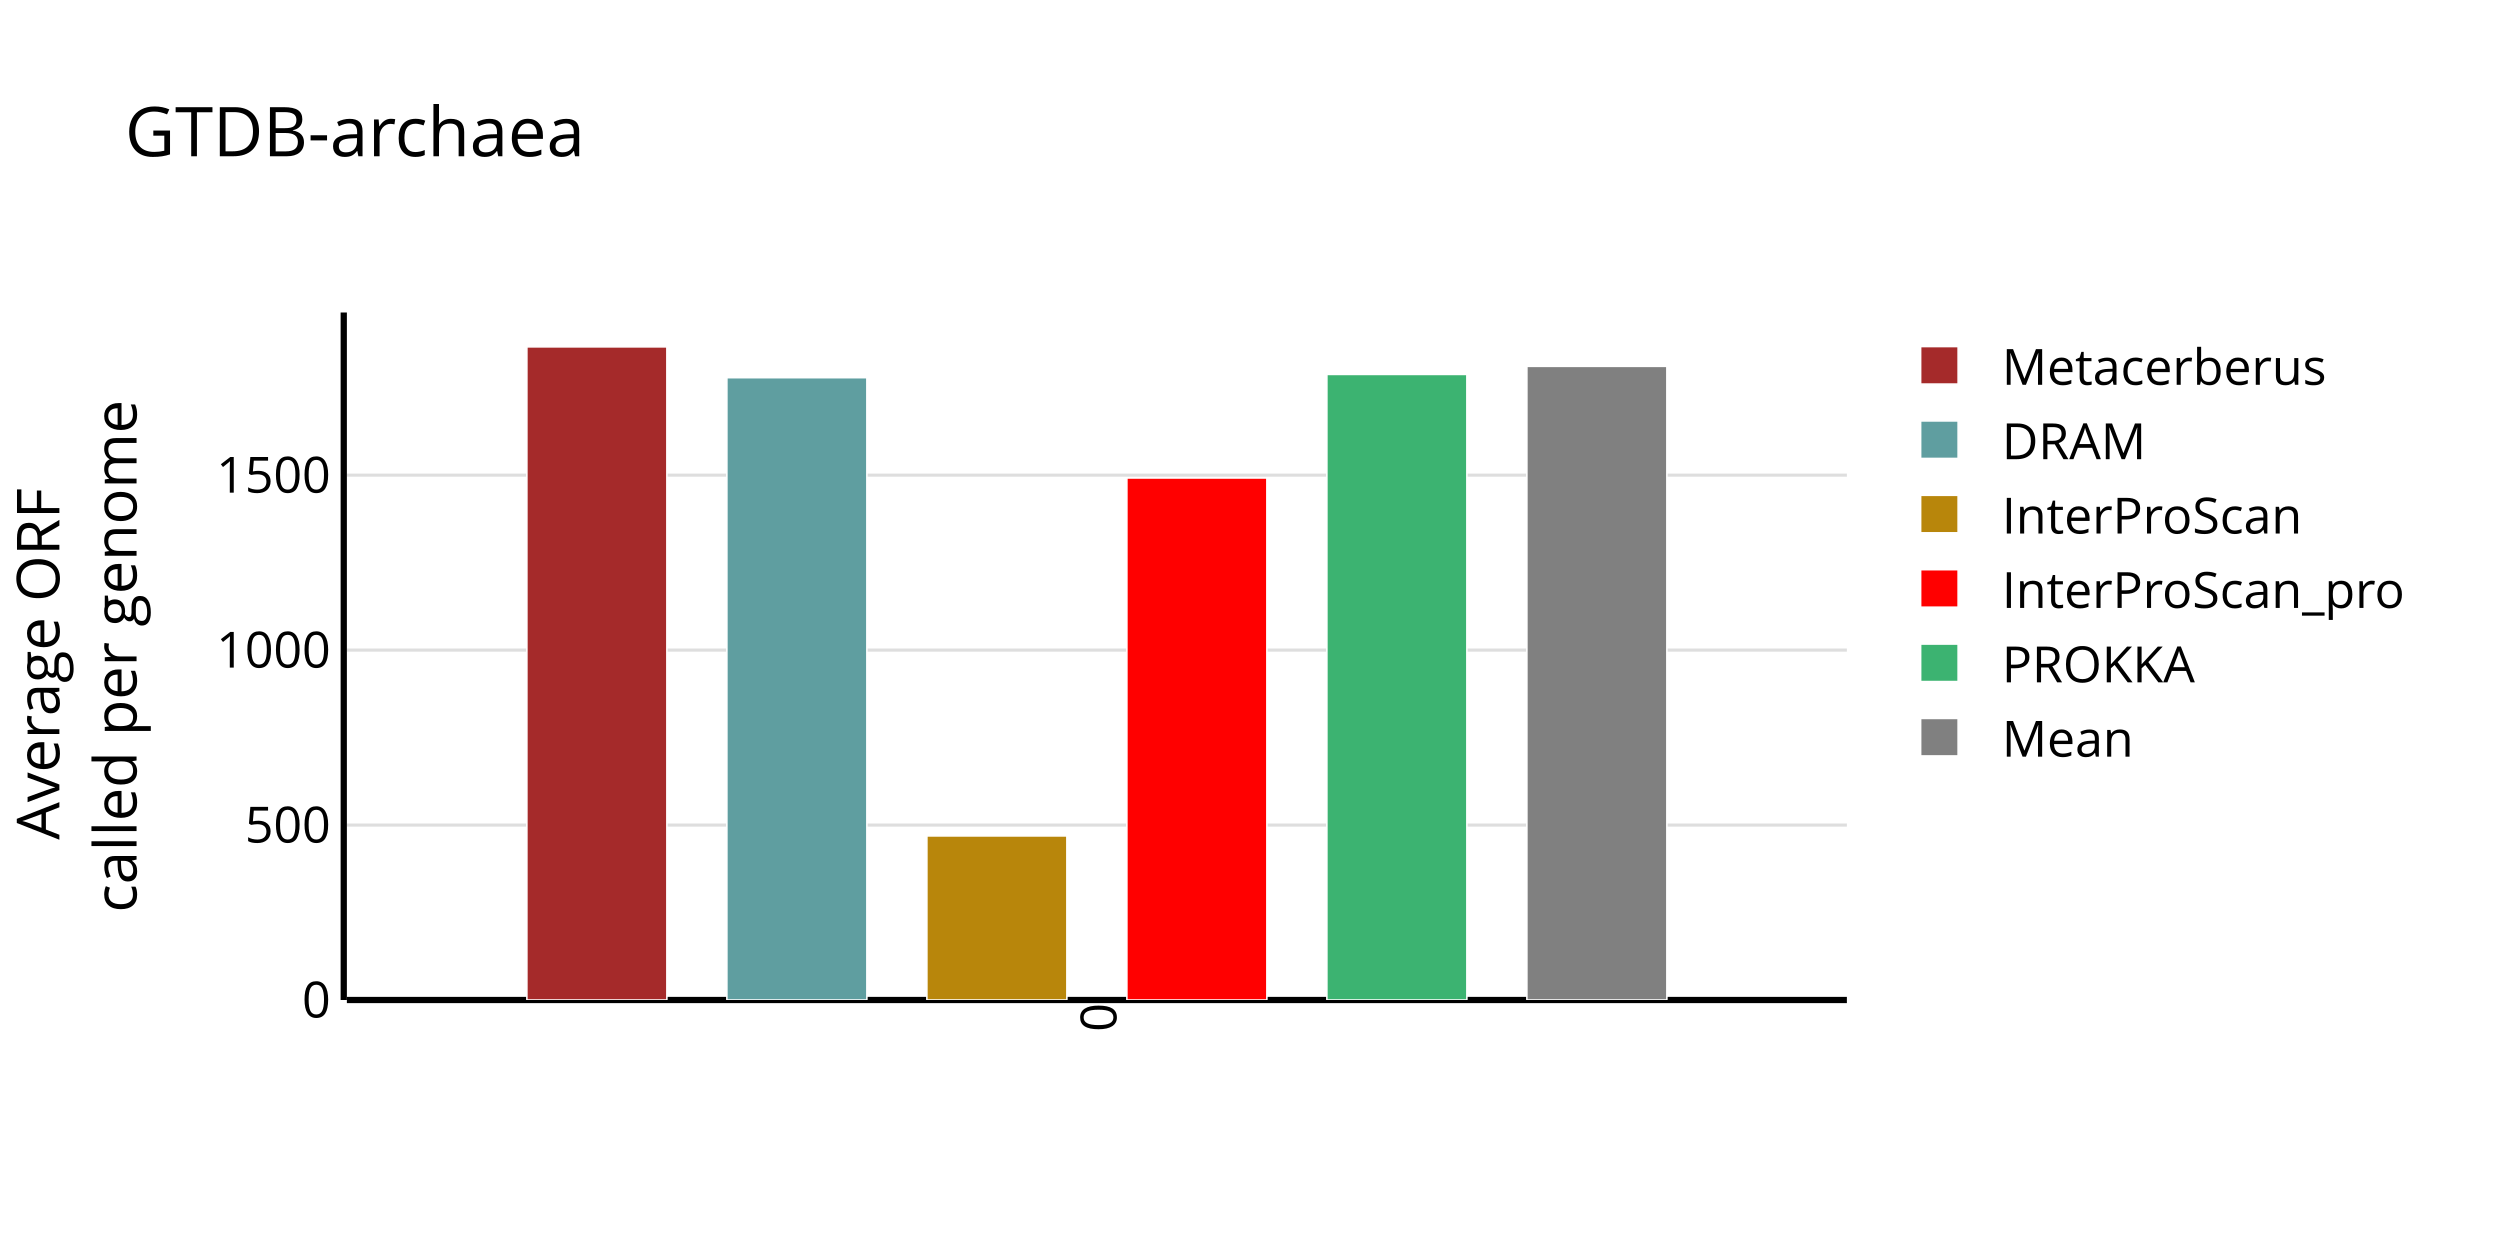
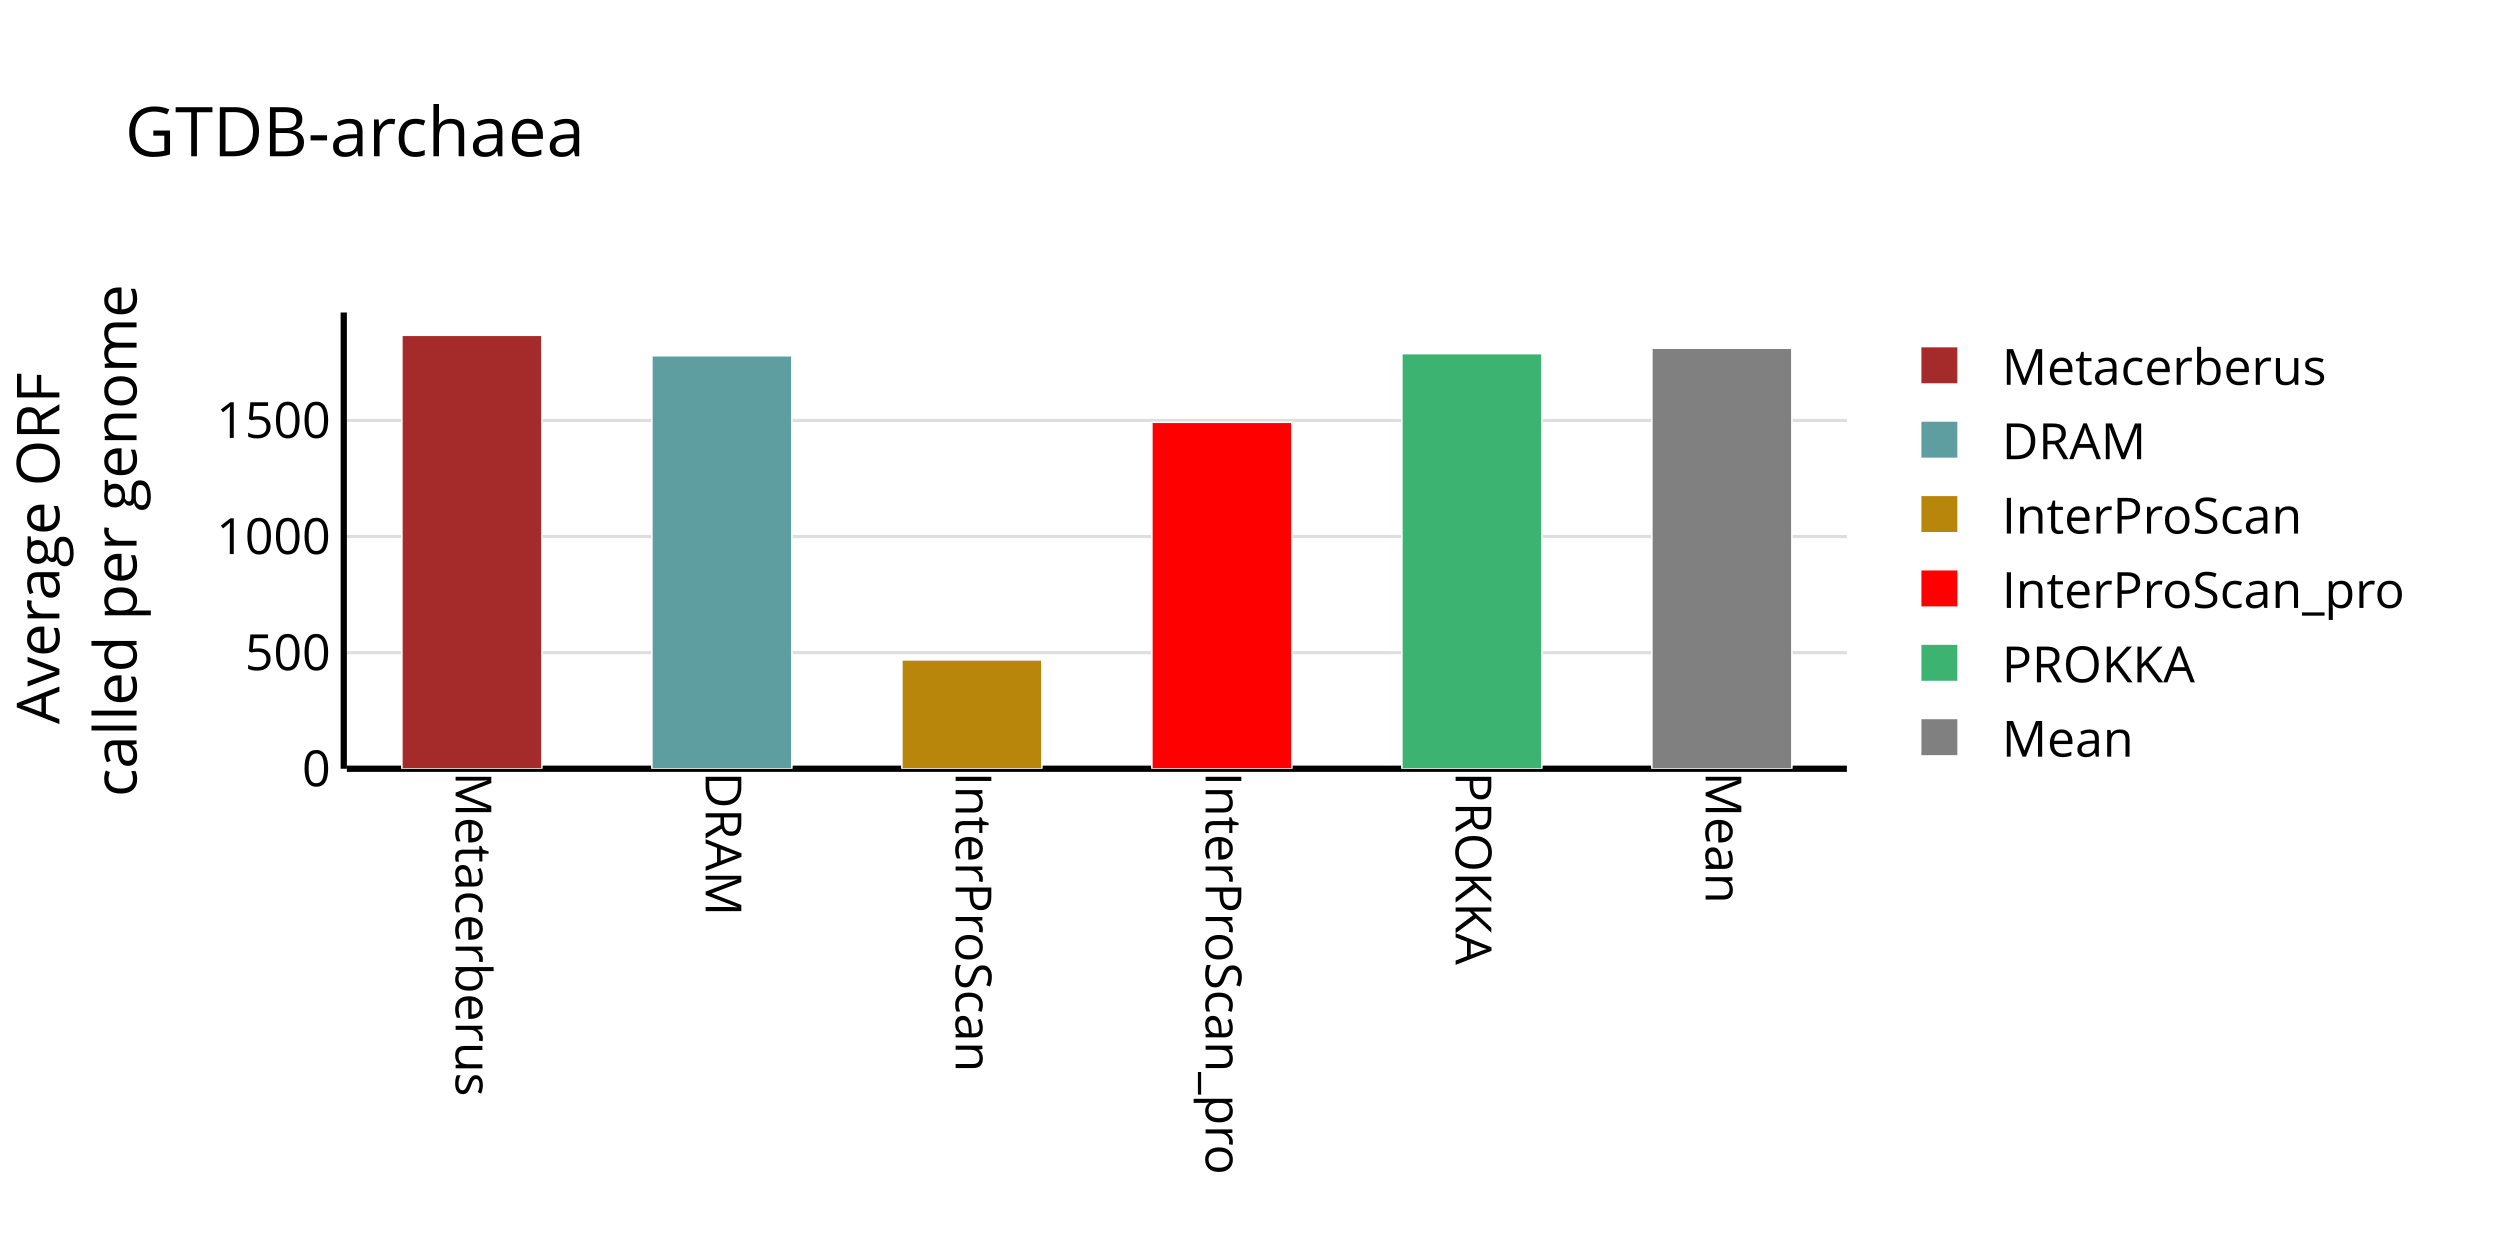
<svg xmlns="http://www.w3.org/2000/svg" class="main-svg" width="800" height="400" style="" viewBox="0 0 800 400">
  <rect x="0" y="0" width="800" height="400" style="fill: rgb(255, 255, 255); fill-opacity: 1;" />
-   <defs id="defs-43da85">
+   <defs id="defs-374f87">
    <g class="clips">
-       <clipPath id="clip43da85xyplot" class="plotclip">
-         <rect width="480" height="220" />
-       </clipPath>
-       <clipPath class="axesclip" id="clip43da85x">
+       <clipPath id="clip374f87xyplot" class="plotclip">
+         <rect width="480" height="146" />
+       </clipPath>
+       <clipPath class="axesclip" id="clip374f87x">
        <rect x="111" y="0" width="480" height="400" />
      </clipPath>
-       <clipPath class="axesclip" id="clip43da85y">
-         <rect x="0" y="100" width="800" height="220" />
-       </clipPath>
-       <clipPath class="axesclip" id="clip43da85xy">
-         <rect x="111" y="100" width="480" height="220" />
+       <clipPath class="axesclip" id="clip374f87y">
+         <rect x="0" y="100" width="800" height="146" />
+       </clipPath>
+       <clipPath class="axesclip" id="clip374f87xy">
+         <rect x="111" y="100" width="480" height="146" />
      </clipPath>
    </g>
    <g class="gradients" />
    <g class="patterns" />
  </defs>
  <g class="bglayer" />
  <g class="layer-below">
    <g class="imagelayer" />
    <g class="shapelayer" />
  </g>
  <g class="cartesianlayer">
    <g class="subplot xy">
      <g class="layer-subplot">
        <g class="shapelayer" />
        <g class="imagelayer" />
      </g>
      <g class="gridlayer">
        <g class="x">
-           <path class="xgrid crisp" transform="translate(351,0)" d="M0,100v220" style="stroke: rgb(0, 0, 0); stroke-opacity: 0; stroke-width: 1px;" />
+           <path class="xgrid crisp" transform="translate(151,0)" d="M0,100v146" style="stroke: rgb(0, 0, 0); stroke-opacity: 0; stroke-width: 1px;" />
+           <path class="xgrid crisp" transform="translate(231,0)" d="M0,100v146" style="stroke: rgb(0, 0, 0); stroke-opacity: 0; stroke-width: 1px;" />
+           <path class="xgrid crisp" transform="translate(311,0)" d="M0,100v146" style="stroke: rgb(0, 0, 0); stroke-opacity: 0; stroke-width: 1px;" />
+           <path class="xgrid crisp" transform="translate(391,0)" d="M0,100v146" style="stroke: rgb(0, 0, 0); stroke-opacity: 0; stroke-width: 1px;" />
+           <path class="xgrid crisp" transform="translate(471,0)" d="M0,100v146" style="stroke: rgb(0, 0, 0); stroke-opacity: 0; stroke-width: 1px;" />
+           <path class="xgrid crisp" transform="translate(551,0)" d="M0,100v146" style="stroke: rgb(0, 0, 0); stroke-opacity: 0; stroke-width: 1px;" />
        </g>
        <g class="y">
-           <path class="ygrid crisp" transform="translate(0,264.02)" d="M111,0h480" style="stroke: rgb(38, 38, 38); stroke-opacity: 0.15; stroke-width: 1px;" />
-           <path class="ygrid crisp" transform="translate(0,208.03)" d="M111,0h480" style="stroke: rgb(38, 38, 38); stroke-opacity: 0.15; stroke-width: 1px;" />
-           <path class="ygrid crisp" transform="translate(0,152.05)" d="M111,0h480" style="stroke: rgb(38, 38, 38); stroke-opacity: 0.15; stroke-width: 1px;" />
+           <path class="ygrid crisp" transform="translate(0,208.85)" d="M111,0h480" style="stroke: rgb(38, 38, 38); stroke-opacity: 0.15; stroke-width: 1px;" />
+           <path class="ygrid crisp" transform="translate(0,171.69)" d="M111,0h480" style="stroke: rgb(38, 38, 38); stroke-opacity: 0.15; stroke-width: 1px;" />
+           <path class="ygrid crisp" transform="translate(0,134.54)" d="M111,0h480" style="stroke: rgb(38, 38, 38); stroke-opacity: 0.15; stroke-width: 1px;" />
        </g>
      </g>
      <g class="zerolinelayer">
-         <path class="yzl zl crisp" transform="translate(0,320)" d="M111,0h480" style="stroke: rgb(0, 0, 0); stroke-opacity: 1; stroke-width: 2px;" />
+         <path class="yzl zl crisp" transform="translate(0,246)" d="M111,0h480" style="stroke: rgb(0, 0, 0); stroke-opacity: 1; stroke-width: 2px;" />
      </g>
      <path class="xlines-below" />
      <path class="ylines-below" />
      <g class="overlines-below" />
      <g class="xaxislayer-below" />
      <g class="yaxislayer-below" />
      <g class="overaxes-below" />
-       <g class="plot" transform="translate(111,100)" clip-path="url(#clip43da85xyplot)">
+       <g class="plot" transform="translate(111,100)" clip-path="url(#clip374f87xyplot)">
        <g class="barlayer mlayer">
          <g class="trace bars" style="opacity: 1;">
            <g class="points">
              <g class="point">
-                 <path d="M57.6,220V11H102.4V220Z" style="vector-effect: non-scaling-stroke; opacity: 1; stroke-width: 0.5px; fill: rgb(165, 42, 42); fill-opacity: 1; stroke: rgb(255, 255, 255); stroke-opacity: 1;" />
-               </g>
-             </g>
-           </g>
-           <g class="trace bars" style="opacity: 1;">
-             <g class="points">
-               <g class="point">
-                 <path d="M121.6,220V20.86H166.4V220Z" style="vector-effect: non-scaling-stroke; opacity: 1; stroke-width: 0.5px; fill: rgb(95, 158, 160); fill-opacity: 1; stroke: rgb(255, 255, 255); stroke-opacity: 1;" />
-               </g>
-             </g>
-           </g>
-           <g class="trace bars" style="opacity: 1;">
-             <g class="points">
-               <g class="point">
-                 <path d="M185.6,220V167.5H230.4V220Z" style="vector-effect: non-scaling-stroke; opacity: 1; stroke-width: 0.5px; fill: rgb(184, 134, 11); fill-opacity: 1; stroke: rgb(255, 255, 255); stroke-opacity: 1;" />
-               </g>
-             </g>
-           </g>
-           <g class="trace bars" style="opacity: 1;">
-             <g class="points">
-               <g class="point">
-                 <path d="M249.6,220V52.96H294.4V220Z" style="vector-effect: non-scaling-stroke; opacity: 1; stroke-width: 0.5px; fill: rgb(255, 0, 0); fill-opacity: 1; stroke: rgb(255, 255, 255); stroke-opacity: 1;" />
-               </g>
-             </g>
-           </g>
-           <g class="trace bars" style="opacity: 1;">
-             <g class="points">
-               <g class="point">
-                 <path d="M313.6,220V19.82H358.4V220Z" style="vector-effect: non-scaling-stroke; opacity: 1; stroke-width: 0.5px; fill: rgb(60, 179, 113); fill-opacity: 1; stroke: rgb(255, 255, 255); stroke-opacity: 1;" />
-               </g>
-             </g>
-           </g>
-           <g class="trace bars" style="opacity: 1;">
-             <g class="points">
-               <g class="point">
-                 <path d="M377.6,220V17.23H422.4V220Z" style="vector-effect: non-scaling-stroke; opacity: 1; stroke-width: 0.5px; fill: rgb(128, 128, 128); fill-opacity: 1; stroke: rgb(255, 255, 255); stroke-opacity: 1;" />
+                 <path d="M17.6,146V7.3H62.4V146Z" style="vector-effect: non-scaling-stroke; opacity: 1; stroke-width: 0.5px; fill: rgb(165, 42, 42); fill-opacity: 1; stroke: rgb(255, 255, 255); stroke-opacity: 1;" />
+               </g>
+             </g>
+           </g>
+           <g class="trace bars" style="opacity: 1;">
+             <g class="points">
+               <g class="point">
+                 <path d="M97.6,146V13.84H142.4V146Z" style="vector-effect: non-scaling-stroke; opacity: 1; stroke-width: 0.5px; fill: rgb(95, 158, 160); fill-opacity: 1; stroke: rgb(255, 255, 255); stroke-opacity: 1;" />
+               </g>
+             </g>
+           </g>
+           <g class="trace bars" style="opacity: 1;">
+             <g class="points">
+               <g class="point">
+                 <path d="M177.6,146V111.16H222.4V146Z" style="vector-effect: non-scaling-stroke; opacity: 1; stroke-width: 0.5px; fill: rgb(184, 134, 11); fill-opacity: 1; stroke: rgb(255, 255, 255); stroke-opacity: 1;" />
+               </g>
+             </g>
+           </g>
+           <g class="trace bars" style="opacity: 1;">
+             <g class="points">
+               <g class="point">
+                 <path d="M257.6,146V35.14H302.4V146Z" style="vector-effect: non-scaling-stroke; opacity: 1; stroke-width: 0.5px; fill: rgb(255, 0, 0); fill-opacity: 1; stroke: rgb(255, 255, 255); stroke-opacity: 1;" />
+               </g>
+             </g>
+           </g>
+           <g class="trace bars" style="opacity: 1;">
+             <g class="points">
+               <g class="point">
+                 <path d="M337.6,146V13.16H382.4V146Z" style="vector-effect: non-scaling-stroke; opacity: 1; stroke-width: 0.5px; fill: rgb(60, 179, 113); fill-opacity: 1; stroke: rgb(255, 255, 255); stroke-opacity: 1;" />
+               </g>
+             </g>
+           </g>
+           <g class="trace bars" style="opacity: 1;">
+             <g class="points">
+               <g class="point">
+                 <path d="M417.6,146V11.43H462.4V146Z" style="vector-effect: non-scaling-stroke; opacity: 1; stroke-width: 0.5px; fill: rgb(128, 128, 128); fill-opacity: 1; stroke: rgb(255, 255, 255); stroke-opacity: 1;" />
              </g>
            </g>
          </g>
        </g>
      </g>
      <g class="overplot" />
      <path class="xlines-above crisp" d="M0,0" style="fill: none;" />
-       <path class="ylines-above crisp" d="M110,100V320" style="fill: none; stroke-width: 2px; stroke: rgb(0, 0, 0); stroke-opacity: 1;" />
+       <path class="ylines-above crisp" d="M110,100V246" style="fill: none; stroke-width: 2px; stroke: rgb(0, 0, 0); stroke-opacity: 1;" />
      <g class="overlines-above" />
      <g class="xaxislayer-above">
        <g class="xtick">
-           <text text-anchor="start" x="2.8" y="329" transform="translate(351,0) rotate(90,2.8,321)" style="font-family: 'Open Sans', verdana, arial, sans-serif; font-size: 16px; fill: rgb(0, 0, 0); fill-opacity: 1; white-space: pre; opacity: 1;">0</text>
+           <text text-anchor="start" x="2.8" y="255" transform="translate(151,0) rotate(90,2.8,247)" style="font-family: 'Open Sans', verdana, arial, sans-serif; font-size: 16px; fill: rgb(0, 0, 0); fill-opacity: 1; white-space: pre; opacity: 1;">Metacerberus</text>
+         </g>
+         <g class="xtick">
+           <text text-anchor="start" x="2.8" y="255" transform="translate(231,0) rotate(90,2.8,247)" style="font-family: 'Open Sans', verdana, arial, sans-serif; font-size: 16px; fill: rgb(0, 0, 0); fill-opacity: 1; white-space: pre; opacity: 1;">DRAM</text>
+         </g>
+         <g class="xtick">
+           <text text-anchor="start" x="2.8" y="255" transform="translate(311,0) rotate(90,2.8,247)" style="font-family: 'Open Sans', verdana, arial, sans-serif; font-size: 16px; fill: rgb(0, 0, 0); fill-opacity: 1; white-space: pre; opacity: 1;">InterProScan</text>
+         </g>
+         <g class="xtick">
+           <text text-anchor="start" x="2.8" y="255" transform="translate(391,0) rotate(90,2.8,247)" style="font-family: 'Open Sans', verdana, arial, sans-serif; font-size: 16px; fill: rgb(0, 0, 0); fill-opacity: 1; white-space: pre; opacity: 1;">InterProScan_pro</text>
+         </g>
+         <g class="xtick">
+           <text text-anchor="start" x="2.8" y="255" transform="translate(471,0) rotate(90,2.8,247)" style="font-family: 'Open Sans', verdana, arial, sans-serif; font-size: 16px; fill: rgb(0, 0, 0); fill-opacity: 1; white-space: pre; opacity: 1;">PROKKA</text>
+         </g>
+         <g class="xtick">
+           <text text-anchor="start" x="2.8" y="255" transform="translate(551,0) rotate(90,2.8,247)" style="font-family: 'Open Sans', verdana, arial, sans-serif; font-size: 16px; fill: rgb(0, 0, 0); fill-opacity: 1; white-space: pre; opacity: 1;">Mean</text>
        </g>
      </g>
      <g class="yaxislayer-above">
        <g class="ytick">
-           <text text-anchor="end" x="105.8" y="5.6" transform="translate(0,320)" style="font-family: 'Open Sans', verdana, arial, sans-serif; font-size: 16px; fill: rgb(0, 0, 0); fill-opacity: 1; white-space: pre; opacity: 1;">0</text>
-         </g>
-         <g class="ytick">
-           <text text-anchor="end" x="105.8" y="5.6" style="font-family: 'Open Sans', verdana, arial, sans-serif; font-size: 16px; fill: rgb(0, 0, 0); fill-opacity: 1; white-space: pre; opacity: 1;" transform="translate(0,264.02)">500</text>
-         </g>
-         <g class="ytick">
-           <text text-anchor="end" x="105.8" y="5.6" style="font-family: 'Open Sans', verdana, arial, sans-serif; font-size: 16px; fill: rgb(0, 0, 0); fill-opacity: 1; white-space: pre; opacity: 1;" transform="translate(0,208.03)">1000</text>
-         </g>
-         <g class="ytick">
-           <text text-anchor="end" x="105.8" y="5.6" style="font-family: 'Open Sans', verdana, arial, sans-serif; font-size: 16px; fill: rgb(0, 0, 0); fill-opacity: 1; white-space: pre; opacity: 1;" transform="translate(0,152.05)">1500</text>
+           <text text-anchor="end" x="105.8" y="5.6" transform="translate(0,246)" style="font-family: 'Open Sans', verdana, arial, sans-serif; font-size: 16px; fill: rgb(0, 0, 0); fill-opacity: 1; white-space: pre; opacity: 1;">0</text>
+         </g>
+         <g class="ytick">
+           <text text-anchor="end" x="105.8" y="5.6" style="font-family: 'Open Sans', verdana, arial, sans-serif; font-size: 16px; fill: rgb(0, 0, 0); fill-opacity: 1; white-space: pre; opacity: 1;" transform="translate(0,208.85)">500</text>
+         </g>
+         <g class="ytick">
+           <text text-anchor="end" x="105.8" y="5.6" style="font-family: 'Open Sans', verdana, arial, sans-serif; font-size: 16px; fill: rgb(0, 0, 0); fill-opacity: 1; white-space: pre; opacity: 1;" transform="translate(0,171.69)">1000</text>
+         </g>
+         <g class="ytick">
+           <text text-anchor="end" x="105.8" y="5.6" style="font-family: 'Open Sans', verdana, arial, sans-serif; font-size: 16px; fill: rgb(0, 0, 0); fill-opacity: 1; white-space: pre; opacity: 1;" transform="translate(0,134.54)">1500</text>
        </g>
      </g>
      <g class="overaxes-above" />
    </g>
  </g>
  <g class="polarlayer" />
  <g class="ternarylayer" />
  <g class="geolayer" />
  <g class="funnelarealayer" />
  <g class="pielayer" />
  <g class="iciclelayer" />
  <g class="treemaplayer" />
  <g class="sunburstlayer" />
  <g class="glimages" />
-   <defs id="topdefs-43da85">
+   <defs id="topdefs-374f87">
    <g class="clips" />
-     <clipPath id="legend43da85">
-       <rect width="187" height="153" x="0" y="0" />
+     <clipPath id="legend374f87">
+       <rect width="187" height="146" x="0" y="0" />
    </clipPath>
  </defs>
  <g class="layer-above">
    <g class="imagelayer" />
    <g class="shapelayer" />
  </g>
  <g class="infolayer">
    <g class="legend" pointer-events="all" transform="translate(600.6,100)">
-       <rect class="bg" shape-rendering="crispEdges" width="187" height="153" x="0" y="0" style="stroke: rgb(68, 68, 68); stroke-opacity: 1; fill: rgb(255, 255, 255); fill-opacity: 1; stroke-width: 0px;" />
-       <g class="scrollbox" transform="" clip-path="url(#legend43da85)">
+       <rect class="bg" shape-rendering="crispEdges" width="187" height="146" x="0" y="0" style="stroke: rgb(68, 68, 68); stroke-opacity: 1; fill: rgb(255, 255, 255); fill-opacity: 1; stroke-width: 0px;" />
+       <g class="scrollbox" transform="" clip-path="url(#legend374f87)">
        <g class="groups">
          <g class="traces" transform="translate(0,16.9)" style="opacity: 1;">
            <text class="legendtext" text-anchor="start" x="40" y="6.24" style="font-family: 'Open Sans', verdana, arial, sans-serif; font-size: 16px; fill: rgb(0, 0, 0); fill-opacity: 1; white-space: pre;">Metacerberus</text>
            <g class="layers" style="opacity: 1;">
              <g class="legendfill" />
              <g class="legendlines" />
              <g class="legendsymbols">
                <g class="legendpoints">
                  <path class="legendundefined" d="M6,6H-6V-6H6Z" transform="translate(20,0)" style="stroke-width: 0.5px; fill: rgb(165, 42, 42); fill-opacity: 1; stroke: rgb(255, 255, 255); stroke-opacity: 1;" />
                </g>
              </g>
            </g>
            <rect class="legendtoggle" x="0" y="-11.9" width="181.406" height="23.8" style="fill: rgb(0, 0, 0); fill-opacity: 0;" />
          </g>
          <g class="traces" transform="translate(0,40.7)" style="opacity: 1;">
            <text class="legendtext" text-anchor="start" x="40" y="6.24" style="font-family: 'Open Sans', verdana, arial, sans-serif; font-size: 16px; fill: rgb(0, 0, 0); fill-opacity: 1; white-space: pre;">DRAM</text>
            <g class="layers" style="opacity: 1;">
              <g class="legendfill" />
              <g class="legendlines" />
              <g class="legendsymbols">
                <g class="legendpoints">
                  <path class="legendundefined" d="M6,6H-6V-6H6Z" transform="translate(20,0)" style="stroke-width: 0.5px; fill: rgb(95, 158, 160); fill-opacity: 1; stroke: rgb(255, 255, 255); stroke-opacity: 1;" />
                </g>
              </g>
            </g>
            <rect class="legendtoggle" x="0" y="-11.9" width="181.406" height="23.8" style="fill: rgb(0, 0, 0); fill-opacity: 0;" />
          </g>
          <g class="traces" transform="translate(0,64.5)" style="opacity: 1;">
            <text class="legendtext" text-anchor="start" x="40" y="6.24" style="font-family: 'Open Sans', verdana, arial, sans-serif; font-size: 16px; fill: rgb(0, 0, 0); fill-opacity: 1; white-space: pre;">InterProScan</text>
            <g class="layers" style="opacity: 1;">
              <g class="legendfill" />
              <g class="legendlines" />
              <g class="legendsymbols">
                <g class="legendpoints">
                  <path class="legendundefined" d="M6,6H-6V-6H6Z" transform="translate(20,0)" style="stroke-width: 0.5px; fill: rgb(184, 134, 11); fill-opacity: 1; stroke: rgb(255, 255, 255); stroke-opacity: 1;" />
                </g>
              </g>
            </g>
            <rect class="legendtoggle" x="0" y="-11.9" width="181.406" height="23.8" style="fill: rgb(0, 0, 0); fill-opacity: 0;" />
          </g>
          <g class="traces" transform="translate(0,88.3)" style="opacity: 1;">
            <text class="legendtext" text-anchor="start" x="40" y="6.24" style="font-family: 'Open Sans', verdana, arial, sans-serif; font-size: 16px; fill: rgb(0, 0, 0); fill-opacity: 1; white-space: pre;">InterProScan_pro</text>
            <g class="layers" style="opacity: 1;">
              <g class="legendfill" />
              <g class="legendlines" />
              <g class="legendsymbols">
                <g class="legendpoints">
                  <path class="legendundefined" d="M6,6H-6V-6H6Z" transform="translate(20,0)" style="stroke-width: 0.5px; fill: rgb(255, 0, 0); fill-opacity: 1; stroke: rgb(255, 255, 255); stroke-opacity: 1;" />
                </g>
              </g>
            </g>
            <rect class="legendtoggle" x="0" y="-11.9" width="181.406" height="23.8" style="fill: rgb(0, 0, 0); fill-opacity: 0;" />
          </g>
          <g class="traces" transform="translate(0,112.1)" style="opacity: 1;">
            <text class="legendtext" text-anchor="start" x="40" y="6.24" style="font-family: 'Open Sans', verdana, arial, sans-serif; font-size: 16px; fill: rgb(0, 0, 0); fill-opacity: 1; white-space: pre;">PROKKA</text>
            <g class="layers" style="opacity: 1;">
              <g class="legendfill" />
              <g class="legendlines" />
              <g class="legendsymbols">
                <g class="legendpoints">
                  <path class="legendundefined" d="M6,6H-6V-6H6Z" transform="translate(20,0)" style="stroke-width: 0.5px; fill: rgb(60, 179, 113); fill-opacity: 1; stroke: rgb(255, 255, 255); stroke-opacity: 1;" />
                </g>
              </g>
            </g>
            <rect class="legendtoggle" x="0" y="-11.9" width="181.406" height="23.8" style="fill: rgb(0, 0, 0); fill-opacity: 0;" />
          </g>
          <g class="traces" transform="translate(0,135.9)" style="opacity: 1;">
            <text class="legendtext" text-anchor="start" x="40" y="6.24" style="font-family: 'Open Sans', verdana, arial, sans-serif; font-size: 16px; fill: rgb(0, 0, 0); fill-opacity: 1; white-space: pre;">Mean</text>
            <g class="layers" style="opacity: 1;">
              <g class="legendfill" />
              <g class="legendlines" />
              <g class="legendsymbols">
                <g class="legendpoints">
                  <path class="legendundefined" d="M6,6H-6V-6H6Z" transform="translate(20,0)" style="stroke-width: 0.5px; fill: rgb(128, 128, 128); fill-opacity: 1; stroke: rgb(255, 255, 255); stroke-opacity: 1;" />
                </g>
              </g>
            </g>
            <rect class="legendtoggle" x="0" y="-11.9" width="181.406" height="23.8" style="fill: rgb(0, 0, 0); fill-opacity: 0;" />
          </g>
        </g>
      </g>
      <rect class="scrollbar" rx="20" ry="3" width="0" height="0" x="0" y="0" style="fill: rgb(128, 139, 164); fill-opacity: 1;" />
    </g>
    <g class="g-gtitle">
      <text class="gtitle" x="40" y="50" text-anchor="start" dy="0em" style="font-family: 'Open Sans', verdana, arial, sans-serif; font-size: 22px; fill: rgb(0, 0, 0); opacity: 1; font-weight: normal; white-space: pre;">GTDB-archaea</text>
    </g>
    <g class="g-xtitle" />
    <g class="g-ytitle" transform="translate(6.890625,0)">
-       <text class="ytitle" transform="rotate(-90,12.10938,210)" x="12.109" y="210" text-anchor="middle" style="font-family: 'Open Sans', verdana, arial, sans-serif; font-size: 19px; fill: rgb(0, 0, 0); opacity: 1; font-weight: normal; white-space: pre;">
-         <tspan class="line" dy="0em" x="12.109" y="210">Average ORF </tspan>
-         <tspan class="line" dy="1.3em" x="12.109" y="210"> called per genome</tspan>
+       <text class="ytitle" transform="rotate(-90,12.10938,173)" x="12.109" y="173" text-anchor="middle" style="font-family: 'Open Sans', verdana, arial, sans-serif; font-size: 19px; fill: rgb(0, 0, 0); opacity: 1; font-weight: normal; white-space: pre;">
+         <tspan class="line" dy="0em" x="12.109" y="173">Average ORF </tspan>
+         <tspan class="line" dy="1.3em" x="12.109" y="173"> called per genome</tspan>
      </text>
    </g>
  </g>
</svg>
